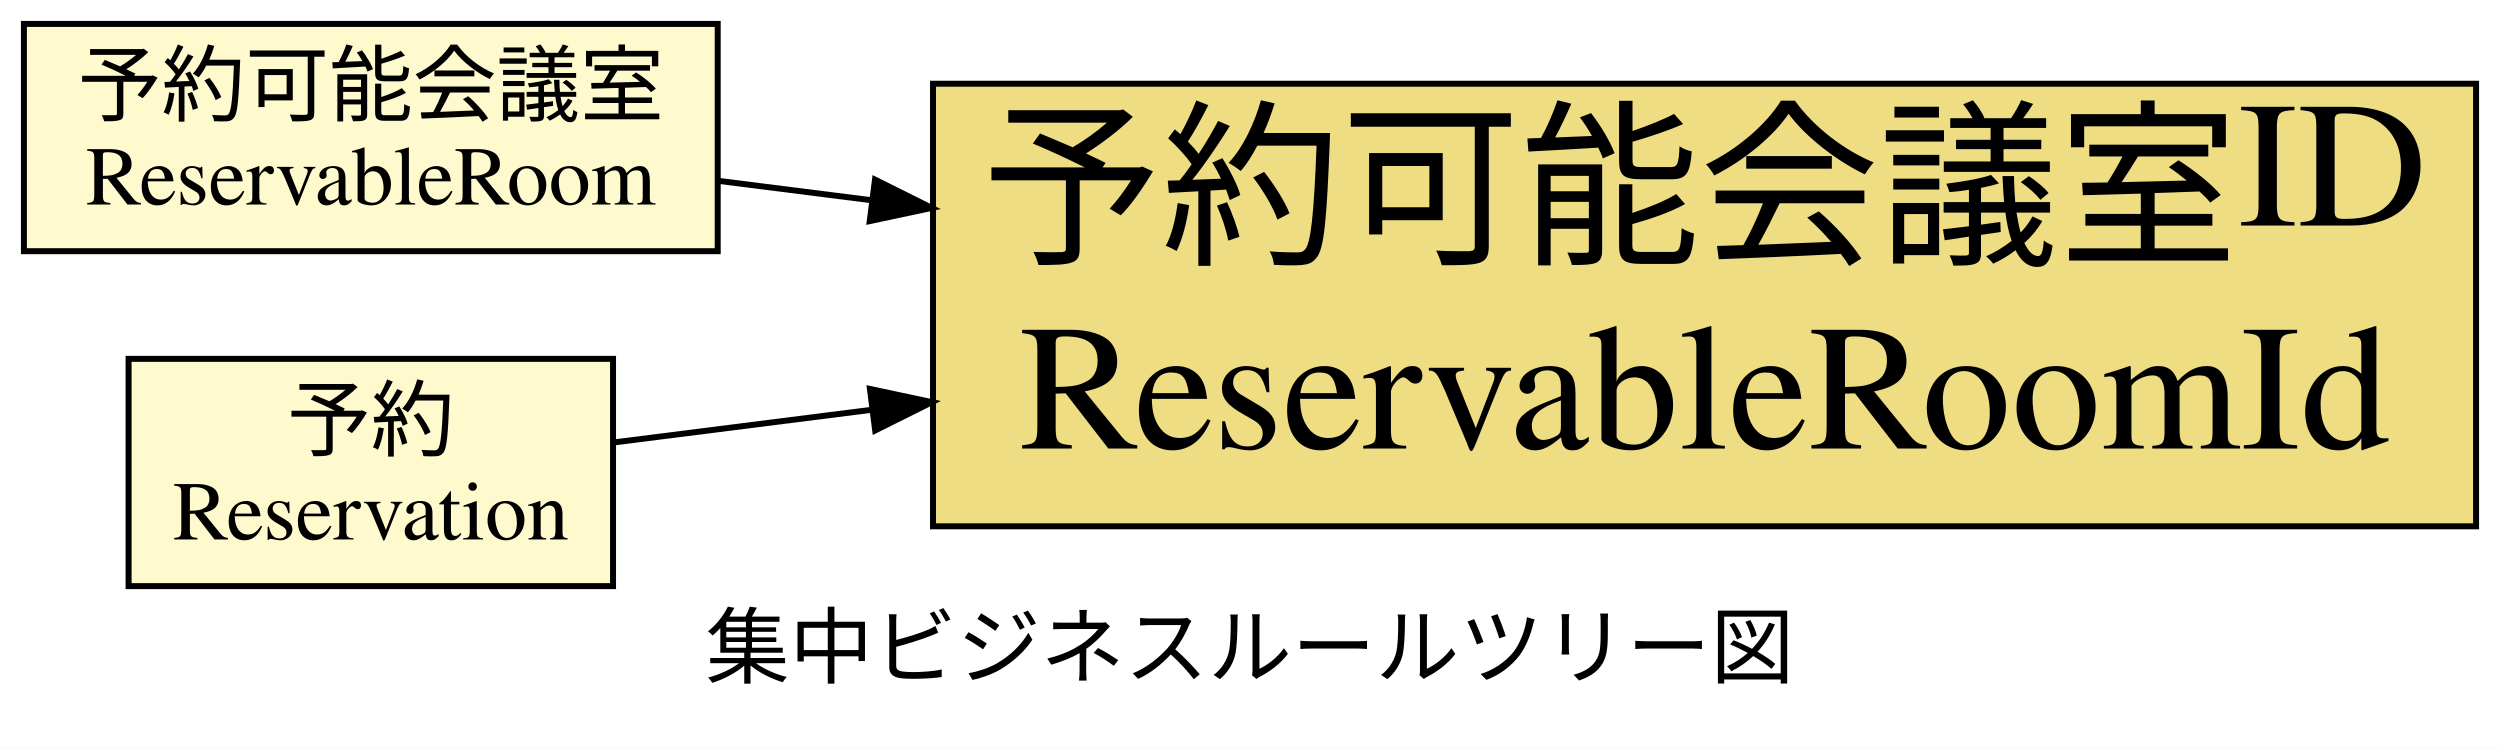
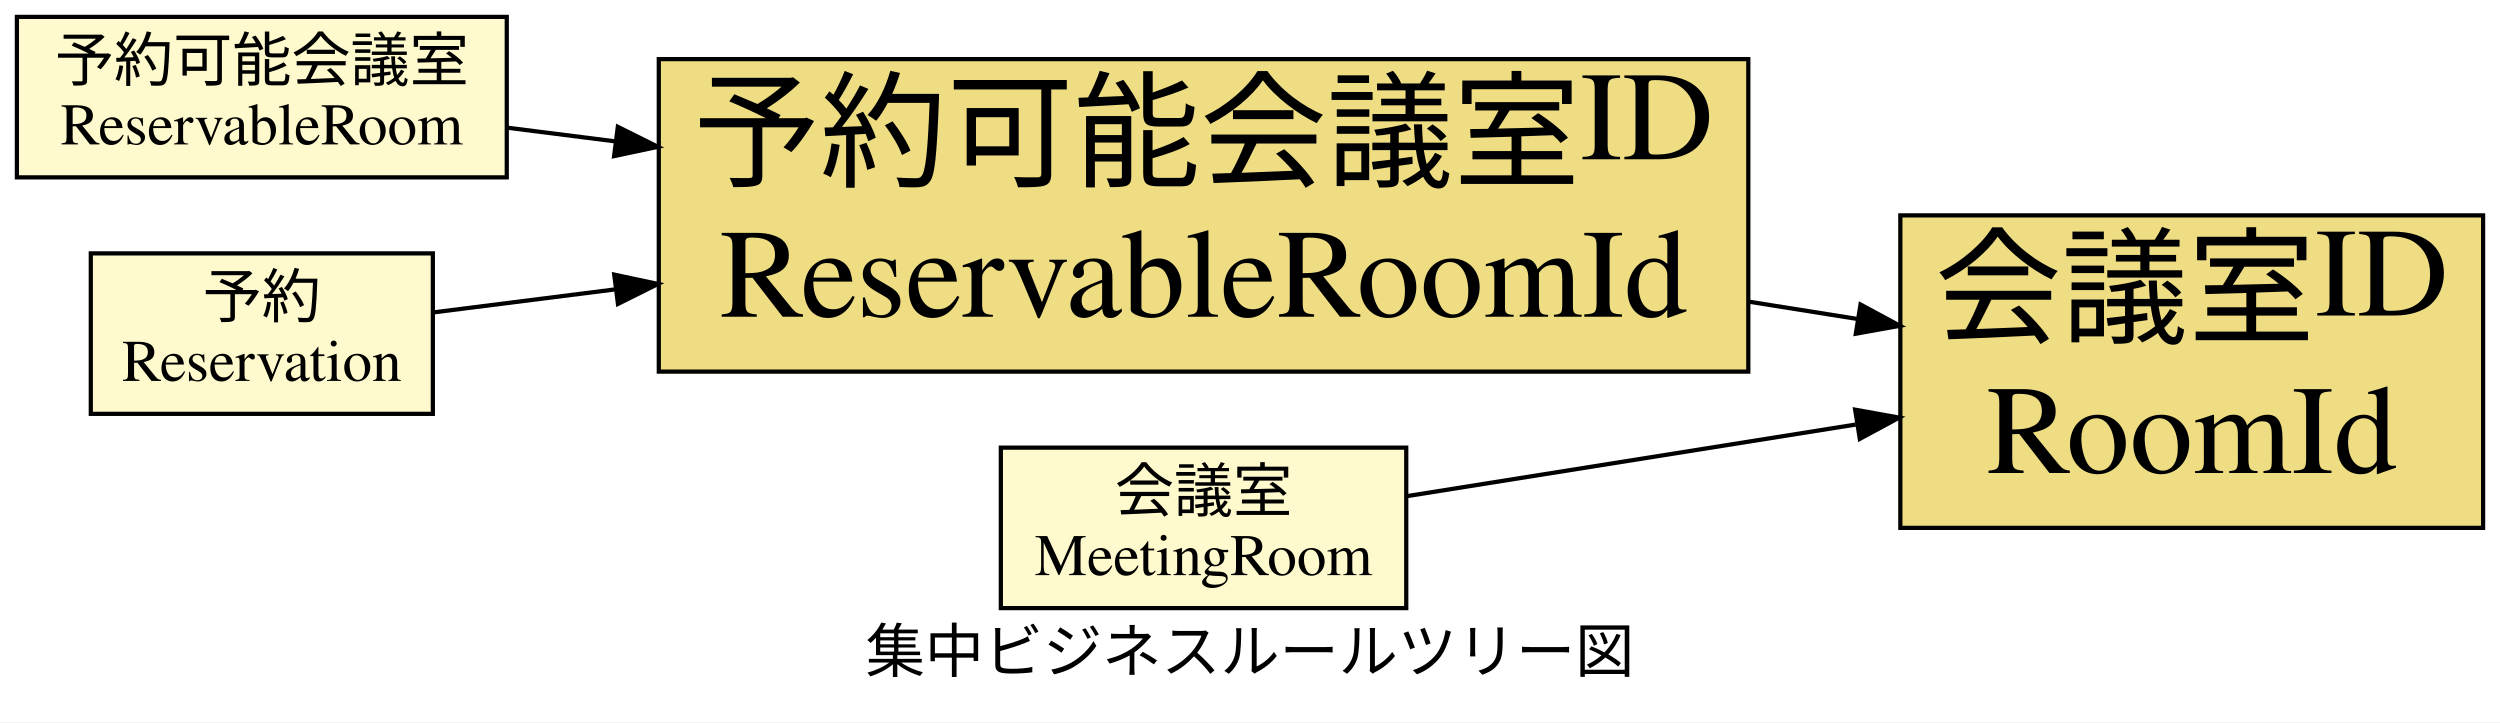
- <svg xmlns="http://www.w3.org/2000/svg" width="418px" height="125px" viewBox="0.00 0.00 418.00 125.00">
-   <g id="graph0" class="graph" transform="scale(1.0 1.0) rotate(0) translate(4 121)">
-     <polygon fill="white" stroke="transparent" points="-4,4 -4,-121 414,-121 414,4 -4,4" />
-     <text text-anchor="middle" x="205" y="-7.8" font-family="Times,serif" font-size="14.00">集中ビジネスルールツリー図</text>
+ <svg xmlns="http://www.w3.org/2000/svg" width="592px" height="171px" viewBox="0.00 0.00 592.00 171.00">
+   <g id="graph0" class="graph" transform="scale(1.0 1.0) rotate(0) translate(4 167)">
+     <polygon fill="white" stroke="transparent" points="-4,4 -4,-167 588,-167 588,4 -4,4" />
+     <text text-anchor="middle" x="292" y="-7.8" font-family="Times,serif" font-size="14.00">集中ビジネスルールツリー図</text>
    <g id="node1" class="node">
-       <polygon fill="lemonchiffon" stroke="black" points="116,-117 0,-117 0,-79 116,-79 116,-117" />
-       <text text-anchor="middle" x="58" y="-101.8" font-family="Times,serif" font-size="14.00">予約可能会議室</text>
-       <text text-anchor="middle" x="58" y="-86.8" font-family="Times,serif" font-size="14.00">ReservableRoom</text>
+       <polygon fill="lemonchiffon" stroke="black" points="116,-163 0,-163 0,-125 116,-125 116,-163" />
+       <text text-anchor="middle" x="58" y="-147.8" font-family="Times,serif" font-size="14.00">予約可能会議室</text>
+       <text text-anchor="middle" x="58" y="-132.8" font-family="Times,serif" font-size="14.00">ReservableRoom
+             </text>
    </g>
    <g id="node2" class="node">
-       <polygon fill="#eedd82" stroke="black" points="410,-107 152,-107 152,-33 410,-33 410,-107" />
-       <text text-anchor="middle" x="281" y="-79" font-family="Times,serif" font-size="30.00">予約可能会議室ID</text>
-       <text text-anchor="middle" x="281" y="-46" font-family="Times,serif" font-size="30.00">ReservableRoomId</text>
+       <polygon fill="#eedd82" stroke="black" points="410,-153 152,-153 152,-79 410,-79 410,-153" />
+       <text text-anchor="middle" x="281" y="-125" font-family="Times,serif" font-size="30.00">予約可能会議室ID</text>
+       <text text-anchor="middle" x="281" y="-92" font-family="Times,serif" font-size="30.00">ReservableRoomId
+             </text>
+     </g>
+     <g id="edge3" class="edge">
+       <path fill="none" stroke="black" d="M116.2,-136.75C124.28,-135.73 132.87,-134.64 141.71,-133.52" />
+       <polygon fill="black" stroke="black" points="142.3,-136.97 151.78,-132.24 141.42,-130.03 142.3,-136.97" />
+     </g>
+     <g id="node5" class="node">
+       <polygon fill="#eedd82" stroke="black" points="584,-116 446,-116 446,-42 584,-42 584,-116" />
+       <text text-anchor="middle" x="515" y="-88" font-family="Times,serif" font-size="30.00">会議室ID</text>
+       <text text-anchor="middle" x="515" y="-55" font-family="Times,serif" font-size="30.00">RoomId</text>
    </g>
    <g id="edge1" class="edge">
-       <path fill="none" stroke="black" d="M116.2,-90.75C124.28,-89.73 132.87,-88.64 141.71,-87.52" />
-       <polygon fill="black" stroke="black" points="142.3,-90.97 151.78,-86.24 141.42,-84.03 142.3,-90.97" />
+       <path fill="none" stroke="black" d="M410.21,-95.55C418.93,-94.16 427.55,-92.79 435.89,-91.46" />
+       <polygon fill="black" stroke="black" points="436.57,-94.89 445.89,-89.86 435.46,-87.98 436.57,-94.89" />
    </g>
    <g id="node3" class="node">
-       <polygon fill="lemonchiffon" stroke="black" points="98.5,-61 17.5,-61 17.5,-23 98.5,-23 98.5,-61" />
-       <text text-anchor="middle" x="58" y="-45.8" font-family="Times,serif" font-size="14.00">予約</text>
-       <text text-anchor="middle" x="58" y="-30.8" font-family="Times,serif" font-size="14.00">Reservation</text>
+       <polygon fill="lemonchiffon" stroke="black" points="98.5,-107 17.5,-107 17.5,-69 98.5,-69 98.5,-107" />
+       <text text-anchor="middle" x="58" y="-91.8" font-family="Times,serif" font-size="14.00">予約</text>
+       <text text-anchor="middle" x="58" y="-76.8" font-family="Times,serif" font-size="14.00">Reservation</text>
+     </g>
+     <g id="edge4" class="edge">
+       <path fill="none" stroke="black" d="M98.51,-93.01C111.14,-94.61 125.91,-96.48 141.48,-98.45" />
+       <polygon fill="black" stroke="black" points="141.45,-101.97 151.81,-99.76 142.33,-95.03 141.45,-101.97" />
+     </g>
+     <g id="node4" class="node">
+       <polygon fill="lemonchiffon" stroke="black" points="329,-61 233,-61 233,-23 329,-23 329,-61" />
+       <text text-anchor="middle" x="281" y="-45.8" font-family="Times,serif" font-size="14.00">会議室</text>
+       <text text-anchor="middle" x="281" y="-30.8" font-family="Times,serif" font-size="14.00">MeetingRoom</text>
    </g>
    <g id="edge2" class="edge">
-       <path fill="none" stroke="black" d="M98.51,-47.01C111.14,-48.61 125.91,-50.48 141.48,-52.45" />
-       <polygon fill="black" stroke="black" points="141.45,-55.97 151.81,-53.76 142.33,-49.03 141.45,-55.97" />
+       <path fill="none" stroke="black" d="M329.23,-49.53C359.74,-54.4 400.18,-60.85 435.44,-66.47" />
+       <polygon fill="black" stroke="black" points="435.3,-69.99 445.72,-68.11 436.4,-63.08 435.3,-69.99" />
    </g>
  </g>
</svg>
